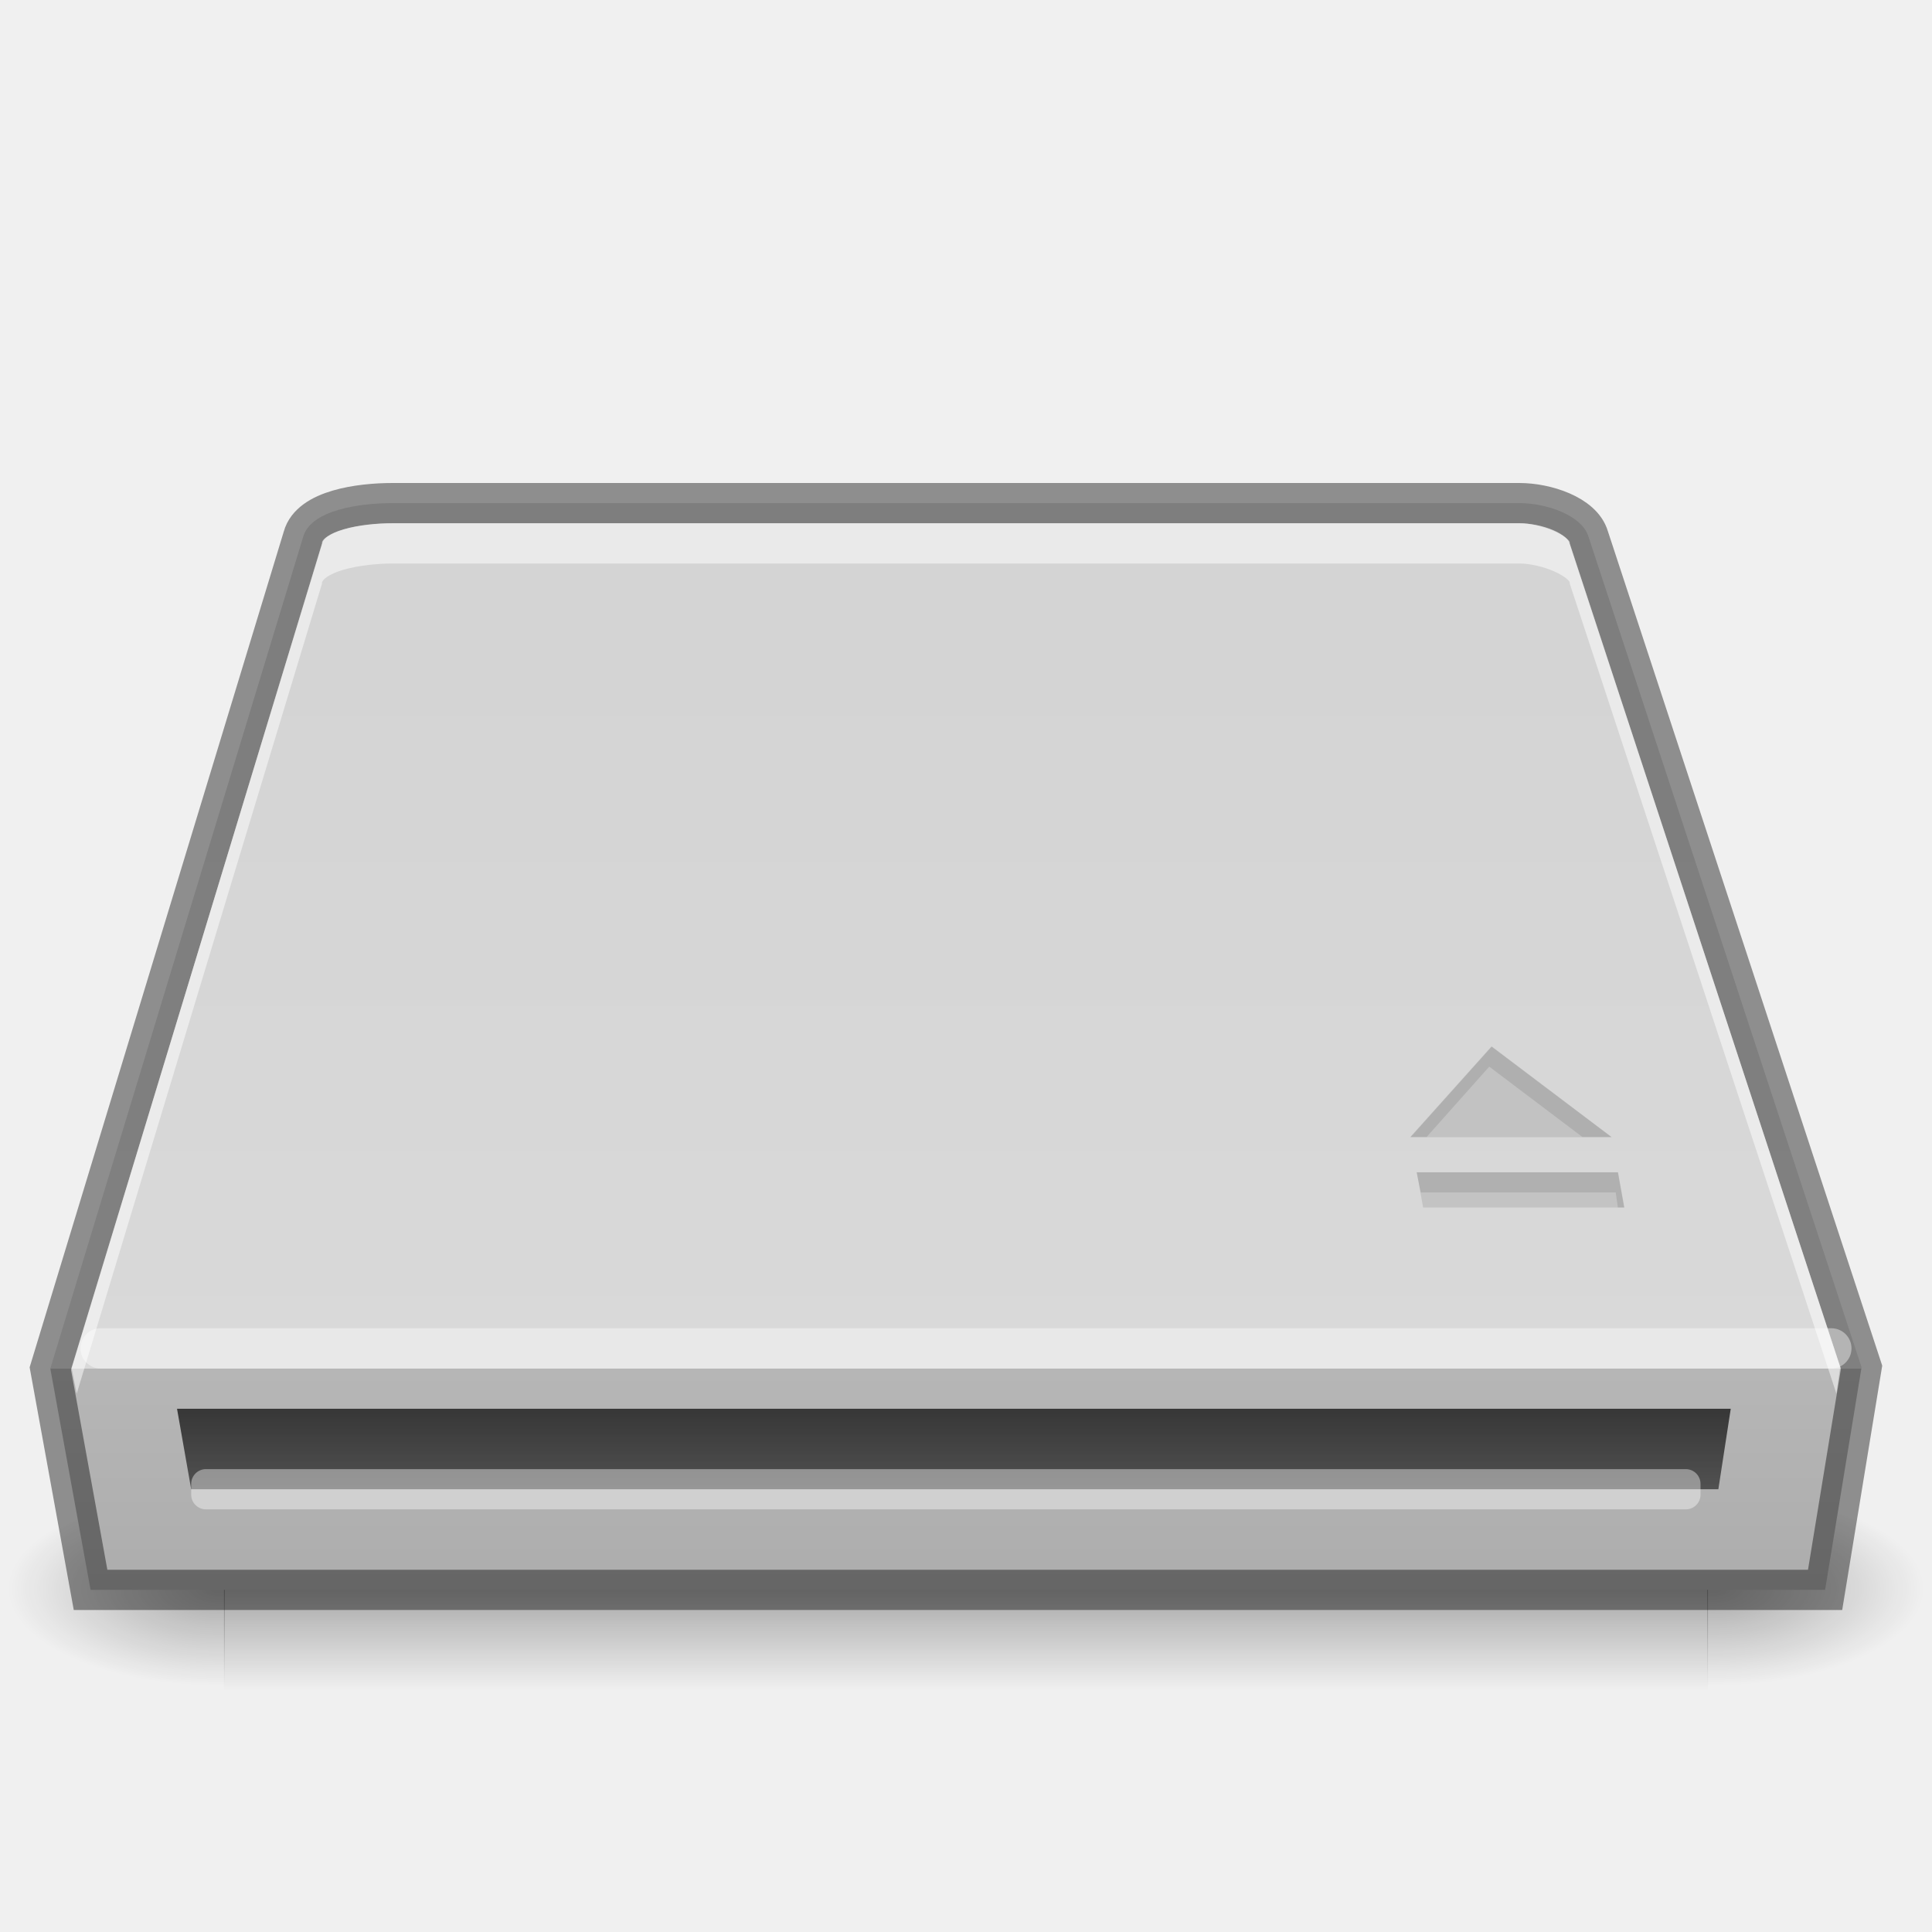
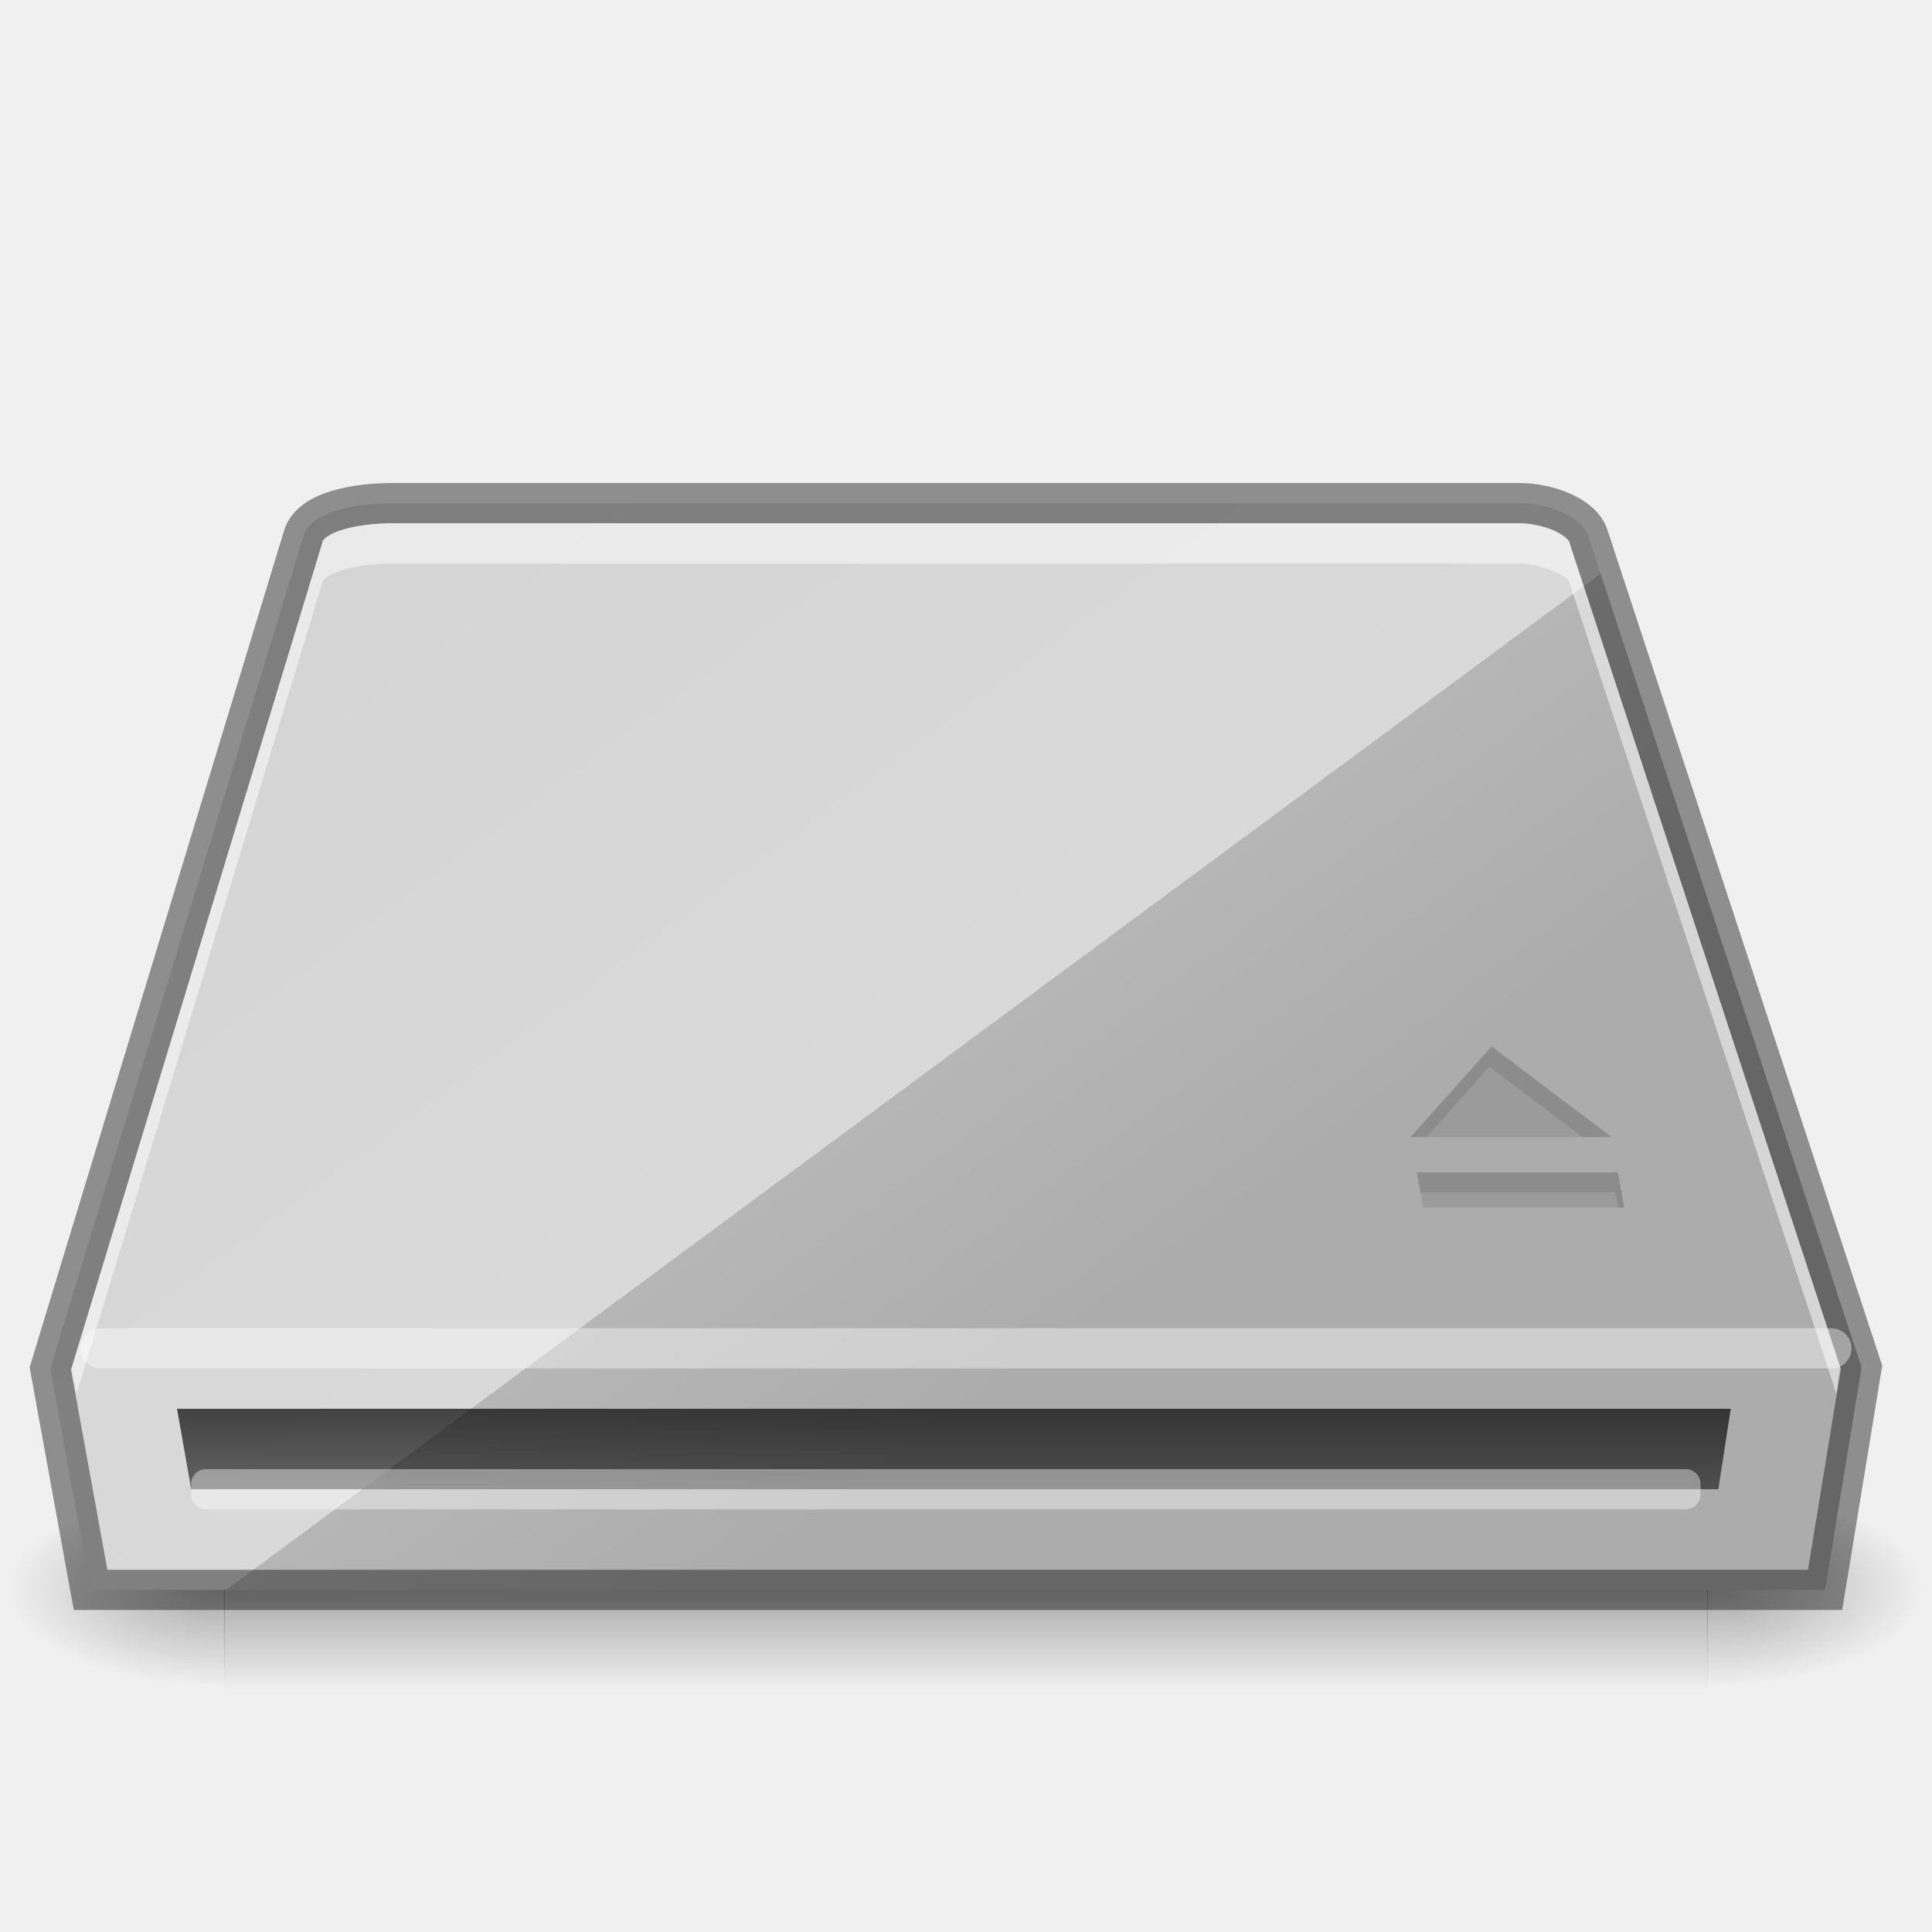
- <svg xmlns="http://www.w3.org/2000/svg" xmlns:xlink="http://www.w3.org/1999/xlink" id="svg3786" height="48" width="48" version="1.0">
+ <svg xmlns="http://www.w3.org/2000/svg" xmlns:xlink="http://www.w3.org/1999/xlink" height="48" width="48" version="1.0">
  <defs id="defs3788">
    <linearGradient id="linearGradient4109">
-       <stop style="stop-color:#000000;stop-opacity:1;" offset="0" id="stop4111" />
-       <stop style="stop-color:#000000;stop-opacity:0;" offset="1" id="stop4113" />
+       <stop id="stop4111" />
+       <stop offset="1" id="stop4113" stop-opacity="0" />
    </linearGradient>
    <linearGradient x1="17.741" y1="24.05" gradientTransform="matrix(0.99778,0,0,0.8855143,0.053179,4.204371)" x2="11.218" gradientUnits="userSpaceOnUse" y2="12.883" id="linearGradient4097">
-       <stop offset="0" style="stop-color:#acacac;stop-opacity:1;" id="stop4099" />
-       <stop id="stop4101" style="stop-color:#b6b6b6;stop-opacity:1;" offset="0.25" />
-       <stop id="stop4103" style="stop-color:#d9d9d9;stop-opacity:1;" offset="0.25" />
-       <stop offset="1" style="stop-color:#d4d4d4;stop-opacity:1;" id="stop4105" />
+       <stop id="stop4099" stop-color="#acacac" />
+       <stop id="stop4101" offset="0.25" stop-color="#b6b6b6" />
+       <stop id="stop4103" offset="0.25" stop-color="#d9d9d9" />
+       <stop offset="1" id="stop4105" stop-color="#d4d4d4" />
    </linearGradient>
    <linearGradient id="linearGradient3861" y2="12.883" gradientUnits="userSpaceOnUse" x2="11.218" gradientTransform="matrix(0.99778,0,0,0.8855143,0.053179,4.204371)" y1="24.05" x1="17.741">
-       <stop id="stop3863" style="stop-color:#c5c5c5;stop-opacity:1;" offset="0" />
-       <stop offset="0.083" style="stop-color:#cfcfcf;stop-opacity:1;" id="stop3865" />
-       <stop offset="0.083" style="stop-color:#d9d9d9;stop-opacity:1;" id="stop3867" />
-       <stop id="stop3869" style="stop-color:#d4d4d4;stop-opacity:1;" offset="1" />
+       <stop id="stop3863" stop-color="#c5c5c5" />
+       <stop offset="0.083" id="stop3865" stop-color="#cfcfcf" />
+       <stop offset="0.083" id="stop3867" stop-color="#d9d9d9" />
+       <stop id="stop3869" offset="1" stop-color="#d4d4d4" />
    </linearGradient>
    <linearGradient x1="17.741" y1="24.05" gradientTransform="matrix(0.99778,0,0,0.8855143,0.053179,4.204371)" x2="11.218" gradientUnits="userSpaceOnUse" y2="12.883" id="linearGradient3844">
-       <stop offset="0" style="stop-color:#c5c5c5;stop-opacity:1;" id="stop3846" />
-       <stop id="stop3848" style="stop-color:#cdcdcd;stop-opacity:1;" offset="0.118" />
-       <stop id="stop3850" style="stop-color:#bebebe;stop-opacity:1;" offset="0.118" />
-       <stop offset="1" style="stop-color:#e1e1e1;stop-opacity:1;" id="stop3852" />
+       <stop id="stop3846" stop-color="#c5c5c5" />
+       <stop id="stop3848" offset="0.118" stop-color="#cdcdcd" />
+       <stop id="stop3850" offset="0.118" stop-color="#bebebe" />
+       <stop offset="1" id="stop3852" stop-color="#e1e1e1" />
    </linearGradient>
    <radialGradient r="23" gradientTransform="matrix(1.1924,0.5313943,-0.49419,0.81474,3.4847,3.699171)" cx="14.237" cy="12.595" gradientUnits="userSpaceOnUse" id="radialGradient3841">
-       <stop offset="0" style="stop-color:#f5f5f5;stop-opacity:1" id="stop3843" />
-       <stop offset="1" style="stop-color:#e1e1e1;stop-opacity:1" id="stop3845" />
+       <stop id="stop3843" stop-color="#f5f5f5" />
+       <stop offset="1" id="stop3845" stop-color="#e1e1e1" />
    </radialGradient>
    <linearGradient id="linearGradient4028">
-       <stop style="stop-color:#888888;stop-opacity:1;" offset="0" id="stop4030" />
-       <stop style="stop-color:#282828;stop-opacity:1;" offset="1" id="stop4032" />
+       <stop id="stop4030" stop-color="#888888" />
+       <stop offset="1" id="stop4032" stop-color="#282828" />
    </linearGradient>
    <linearGradient id="linearGradient5060">
-       <stop id="stop5062" offset="0" />
-       <stop id="stop5064" style="stop-opacity:0" offset="1" />
+       <stop id="stop5062" />
+       <stop id="stop5064" offset="1" stop-opacity="0" />
    </linearGradient>
    <radialGradient id="radialGradient2857" gradientUnits="userSpaceOnUse" cy="42" cx="24" gradientTransform="matrix(.90476 1.019e-7 -2.6817e-8 .2381 2.2857 30)" r="21">
-       <stop id="stop6312" style="stop-color:#fff" offset="0" />
-       <stop id="stop6314" style="stop-color:#fff;stop-opacity:0" offset="1" />
+       <stop id="stop6312" stop-color="#fff" />
+       <stop id="stop6314" offset="1" stop-color="#fff" stop-opacity="0" />
    </radialGradient>
    <radialGradient id="radialGradient2862" gradientUnits="userSpaceOnUse" cy="12.595" cx="14.237" gradientTransform="matrix(1.1924,0.5313943,-0.49419,0.81474,3.4847,3.699171)" r="23">
-       <stop id="stop7064" style="stop-color:#e2e2e4;stop-opacity:1;" offset="0" />
-       <stop id="stop7060" style="stop-color:#c9c9ca;stop-opacity:1;" offset="1" />
+       <stop id="stop7064" stop-color="#e2e2e4" />
+       <stop id="stop7060" offset="1" stop-color="#c9c9ca" />
    </radialGradient>
    <linearGradient id="linearGradient2864" y2="12.883" gradientUnits="userSpaceOnUse" x2="11.218" gradientTransform="matrix(0.99778,0,0,0.8855143,0.053179,4.204371)" y1="24.05" x1="17.741">
-       <stop id="stop3486" style="stop-color:#9c9c9c;stop-opacity:1;" offset="0" />
-       <stop offset="0.25" style="stop-color:#5d5d5d;stop-opacity:1;" id="stop3842" />
-       <stop offset="0.5" style="stop-color:#717171;stop-opacity:1;" id="stop3840" />
-       <stop id="stop3488" style="stop-color:#bebebe;stop-opacity:1;" offset="1" />
+       <stop id="stop3486" stop-color="#9c9c9c" />
+       <stop offset="0.25" id="stop3842" stop-color="#5d5d5d" />
+       <stop offset="0.5" id="stop3840" stop-color="#717171" />
+       <stop id="stop3488" offset="1" stop-color="#bebebe" />
    </linearGradient>
-     <linearGradient id="linearGradient2868" y2="40.704" gradientUnits="userSpaceOnUse" x2="28.375" gradientTransform="matrix(1.0002,0,0,0.2502285,-5.0044,27.11461)" y1="50.296" x1="28.438" xlink:href="#linearGradient2864">
-       <stop id="stop2223" style="stop-color:#aaa" offset="0" />
-       <stop id="stop2219" style="stop-color:#646464" offset="1" />
+     <linearGradient id="linearGradient2868" y2="40.704" gradientUnits="userSpaceOnUse" x2="28.375" gradientTransform="matrix(1.0002,0,0,0.2502285,-5.0044,27.11461)" y1="50.3" x1="28.438">
+       <stop id="stop2223" stop-color="#aaa" />
+       <stop id="stop2219" offset="1" stop-color="#646464" />
    </linearGradient>
    <radialGradient id="radialGradient2871" xlink:href="#linearGradient5060" gradientUnits="userSpaceOnUse" cy="486.65" cx="605.71" gradientTransform="matrix(-0.044847,0,0,0.020588,32.611,32.451)" r="117.14" />
    <radialGradient id="radialGradient2874" xlink:href="#linearGradient5060" gradientUnits="userSpaceOnUse" cy="486.65" cx="605.71" gradientTransform="matrix(0.044847,0,0,0.020588,15.389,32.451)" r="117.14" />
-     <linearGradient id="linearGradient2877" y2="609.51" gradientUnits="userSpaceOnUse" x2="302.86" gradientTransform="matrix(0.076357,0,0,0.020588,-3.5974,32.451)" y1="366.65" x1="302.86">
-       <stop id="stop5050" style="stop-opacity:0" offset="0" />
-       <stop id="stop5056" offset=".5" />
-       <stop id="stop5052" style="stop-opacity:0" offset="1" />
+     <linearGradient id="linearGradient2877" y2="609.51" gradientUnits="userSpaceOnUse" x2="0" gradientTransform="matrix(0.076357,0,0,0.020588,-3.5974,32.451)" y1="366.65">
+       <stop id="stop5050" stop-opacity="0" />
+       <stop id="stop5056" offset="0.5" />
+       <stop id="stop5052" offset="1" stop-opacity="0" />
    </linearGradient>
    <linearGradient id="linearGradient3155-40-33">
-       <stop id="stop2847" offset="0" style="stop-color:#1b1b1b;stop-opacity:1;" />
-       <stop style="stop-color:#f3f3f3;stop-opacity:1;" offset="0.135" id="stop2849" />
-       <stop id="stop2851" offset="0.202" style="stop-color:#b6b6b6;stop-opacity:1;" />
-       <stop style="stop-color:#ffffff;stop-opacity:1;" offset="0.27" id="stop2853" />
-       <stop id="stop2855" offset="0.447" style="stop-color:#9d9d9d;stop-opacity:1;" />
-       <stop style="stop-color:#a6a6a6;stop-opacity:1;" offset="0.571" id="stop2857" />
-       <stop id="stop2859" offset="0.72" style="stop-color:#e5e5e5;stop-opacity:1;" />
-       <stop id="stop2861" offset="1" style="stop-color:#1b1b1b;stop-opacity:1;" />
+       <stop id="stop2847" stop-color="#1b1b1b" />
+       <stop offset="0.135" id="stop2849" stop-color="#f3f3f3" />
+       <stop id="stop2851" offset="0.202" stop-color="#b6b6b6" />
+       <stop offset="0.27" id="stop2853" stop-color="#ffffff" />
+       <stop id="stop2855" offset="0.447" stop-color="#9d9d9d" />
+       <stop offset="0.571" id="stop2857" stop-color="#a6a6a6" />
+       <stop id="stop2859" offset="0.72" stop-color="#e5e5e5" />
+       <stop id="stop2861" offset="1" stop-color="#1b1b1b" />
    </linearGradient>
    <linearGradient id="linearGradient3191-577-747-672">
-       <stop id="stop2865" offset="0" style="stop-color:#5e5e5e;stop-opacity:1;" />
-       <stop id="stop2867" offset="1" style="stop-color:#5a5a5a;stop-opacity:1;" />
+       <stop id="stop2865" stop-color="#5e5e5e" />
+       <stop id="stop2867" offset="1" stop-color="#5a5a5a" />
    </linearGradient>
    <linearGradient id="linearGradient3155-40">
-       <stop id="stop2541" offset="0" style="stop-color:#181818;stop-opacity:1;" />
-       <stop style="stop-color:#dbdbdb;stop-opacity:1;" offset="0.135" id="stop2543" />
-       <stop id="stop2545" offset="0.202" style="stop-color:#a4a4a4;stop-opacity:1;" />
-       <stop style="stop-color:#ffffff;stop-opacity:1;" offset="0.27" id="stop2547" />
-       <stop id="stop2549" offset="0.447" style="stop-color:#8d8d8d;stop-opacity:1;" />
-       <stop style="stop-color:#959595;stop-opacity:1;" offset="0.571" id="stop2551" />
-       <stop id="stop2553" offset="0.72" style="stop-color:#cecece;stop-opacity:1;" />
-       <stop id="stop2555" offset="1" style="stop-color:#181818;stop-opacity:1;" />
+       <stop id="stop2541" stop-color="#181818" />
+       <stop offset="0.135" id="stop2543" stop-color="#dbdbdb" />
+       <stop id="stop2545" offset="0.202" stop-color="#a4a4a4" />
+       <stop offset="0.27" id="stop2547" stop-color="#ffffff" />
+       <stop id="stop2549" offset="0.447" stop-color="#8d8d8d" />
+       <stop offset="0.571" id="stop2551" stop-color="#959595" />
+       <stop id="stop2553" offset="0.72" stop-color="#cecece" />
+       <stop id="stop2555" offset="1" stop-color="#181818" />
    </linearGradient>
    <linearGradient id="linearGradient3319">
-       <stop style="stop-color:#7f96af;stop-opacity:1;" offset="0" id="stop3321" />
-       <stop style="stop-color:#485c73;stop-opacity:1;" offset="1" id="stop3323" />
+       <stop id="stop3321" stop-color="#7f96af" />
+       <stop offset="1" id="stop3323" stop-color="#485c73" />
    </linearGradient>
    <linearGradient id="linearGradient4642">
-       <stop id="stop4644" offset="0" style="stop-color:#4e535a;stop-opacity:1;" />
-       <stop style="stop-color:#151c20;stop-opacity:1" offset="0.16" id="stop4646" />
-       <stop id="stop4648" offset="0.167" style="stop-color:#4b5f76;stop-opacity:1;" />
-       <stop style="stop-color:#4b5f76;stop-opacity:1;" offset="1" id="stop4650" />
+       <stop id="stop4644" stop-color="#4e535a" />
+       <stop offset="0.16" id="stop4646" stop-color="#151c20" />
+       <stop id="stop4648" offset="0.167" stop-color="#4b5f76" />
+       <stop offset="1" id="stop4650" stop-color="#4b5f76" />
    </linearGradient>
    <linearGradient id="linearGradient8967">
-       <stop id="stop8969" offset="0" style="stop-color:#bdccdd;stop-opacity:1;" />
-       <stop id="stop8971" offset="1" style="stop-color:#506985;stop-opacity:1;" />
+       <stop id="stop8969" stop-color="#bdccdd" />
+       <stop id="stop8971" offset="1" stop-color="#506985" />
    </linearGradient>
    <linearGradient id="linearGradient5048">
-       <stop style="stop-color:black;stop-opacity:0;" offset="0" id="stop5050-3" />
-       <stop id="stop5056-6" offset="0.5" style="stop-color:black;stop-opacity:1;" />
-       <stop style="stop-color:black;stop-opacity:0;" offset="1" id="stop5052-5" />
+       <stop id="stop5050-3" stop-opacity="0" />
+       <stop id="stop5056-6" offset="0.5" />
+       <stop offset="1" id="stop5052-5" stop-opacity="0" />
    </linearGradient>
-     <linearGradient xlink:href="#linearGradient3155-40" id="linearGradient3234" gradientUnits="userSpaceOnUse" gradientTransform="matrix(0.8239774,-0.8548421,0.7471754,0.7309632,-88.85528,1.674494)" spreadMethod="pad" x1="23.576" y1="25.357" x2="23.576" y2="31.211" />
-     <linearGradient xlink:href="#linearGradient3155-40-33" id="linearGradient3236" gradientUnits="userSpaceOnUse" gradientTransform="matrix(0.8006848,-0.8306768,0.8744329,0.8554595,-91.49015,-1.532335)" x1="10.869" y1="25.077" x2="11.083" y2="30.467" />
-     <linearGradient xlink:href="#linearGradient3191-577-747-672" id="linearGradient3238" gradientUnits="userSpaceOnUse" gradientTransform="matrix(0.6334257,-0.05500901,-0.03910351,0.6392777,-64.7062,-9.126561)" x1="5.712" y1="37.817" x2="9.522" y2="41.392" />
-     <radialGradient xlink:href="#linearGradient4028" id="radialGradient4034" cx="18.466" cy="30.273" fx="18.466" fy="30.273" r="15.75" gradientTransform="matrix(1.367215,0.1004445,-0.1059524,1.442186,-3.573663,-14.51376)" gradientUnits="userSpaceOnUse" />
-     <linearGradient xlink:href="#linearGradient2864" id="linearGradient4044" x1="27.75" y1="56.628" x2="27.75" y2="33.69" gradientUnits="userSpaceOnUse" gradientTransform="translate(0,3)" />
+     <linearGradient xlink:href="#linearGradient3155-40" id="linearGradient3234" gradientUnits="userSpaceOnUse" gradientTransform="matrix(0.8239774,-0.8548421,0.7471754,0.7309632,-88.85528,1.674494)" y1="25.357" x2="0" y2="31.21" />
+     <linearGradient xlink:href="#linearGradient3155-40-33" id="linearGradient3236" gradientUnits="userSpaceOnUse" gradientTransform="matrix(0.8006848,-0.8306768,0.8744329,0.8554595,-91.49015,-1.532335)" x1="10.869" y1="25.08" x2="11.08" y2="30.467" />
+     <linearGradient xlink:href="#linearGradient3191-577-747-672" id="linearGradient3238" gradientUnits="userSpaceOnUse" gradientTransform="matrix(0.6334257,-0.05500901,-0.03910351,0.6392777,-64.7062,-9.126561)" x1="5.712" y1="37.817" x2="9.522" y2="41.39" />
+     <radialGradient xlink:href="#linearGradient4028" id="radialGradient4034" cx="18.466" cy="30.27" r="15.75" gradientTransform="matrix(1.367215,0.1004445,-0.1059524,1.442186,-3.573663,-14.51376)" gradientUnits="userSpaceOnUse" />
+     <linearGradient xlink:href="#linearGradient2864" id="linearGradient4044" y1="56.628" x2="0" y2="33.69" gradientUnits="userSpaceOnUse" gradientTransform="translate(0,3)" />
    <linearGradient xlink:href="#linearGradient2864" id="linearGradient4046" gradientUnits="userSpaceOnUse" gradientTransform="matrix(0.99778,0,0,0.8855143,0.053179,7.204371)" x1="17.741" y1="24.05" x2="11.218" y2="12.883" />
-     <linearGradient xlink:href="#linearGradient3844" id="linearGradient3838" gradientUnits="userSpaceOnUse" gradientTransform="translate(-0.25,3)" x1="25.098" y1="39.834" x2="25.01" y2="15.04" />
-     <linearGradient xlink:href="#linearGradient2877" id="linearGradient3883" gradientUnits="userSpaceOnUse" gradientTransform="matrix(0.076357,0,0,0.020588,-3.5974,32.451)" x1="302.86" y1="366.65" x2="302.86" y2="609.51" />
-     <radialGradient xlink:href="#linearGradient5060" id="radialGradient3885" gradientUnits="userSpaceOnUse" gradientTransform="matrix(0.044847,0,0,0.020588,15.389,32.451)" cx="605.71" cy="486.65" r="117.14" />
-     <radialGradient xlink:href="#linearGradient5060" id="radialGradient3887" gradientUnits="userSpaceOnUse" gradientTransform="matrix(-0.044847,0,0,0.020588,32.611,32.451)" cx="605.71" cy="486.65" r="117.14" />
+     <linearGradient xlink:href="#linearGradient3844" id="linearGradient3838" gradientUnits="userSpaceOnUse" gradientTransform="translate(-0.25,3)" x1="25.1" y1="39.834" x2="25.01" y2="15.04" />
+     <linearGradient xlink:href="#linearGradient2877" id="linearGradient3883" gradientUnits="userSpaceOnUse" gradientTransform="matrix(0.076357,0,0,0.020588,-3.5974,32.451)" y1="366.65" x2="0" y2="609.51" />
    <linearGradient id="linearGradient3847">
-       <stop style="stop-color:#f2f2f2;stop-opacity:1;" offset="0" id="stop3849" />
-       <stop style="stop-color:#ebebeb;stop-opacity:0;" offset="1" id="stop3851" />
+       <stop id="stop3849" stop-color="#f2f2f2" />
+       <stop offset="1" id="stop3851" stop-color="#ebebeb" stop-opacity="0" />
    </linearGradient>
-     <linearGradient id="linearGradient6883">
-       <stop id="stop6885" offset="0" style="stop-color:#000000;stop-opacity:1;" />
-       <stop id="stop6887" offset="1" style="stop-color:#000000;stop-opacity:0;" />
-     </linearGradient>
-     <linearGradient xlink:href="#linearGradient3952-0" id="linearGradient3916" gradientUnits="userSpaceOnUse" gradientTransform="matrix(-1,0,0,1,352.8728,-65.71553)" x1="328.628" y1="74.433" x2="327.479" y2="67.362" />
-     <linearGradient id="linearGradient3952-0">
-       <stop style="stop-color:#000000;stop-opacity:1;" offset="0" id="stop3954-1" />
-       <stop style="stop-color:#000000;stop-opacity:0;" offset="1" id="stop3956-6" />
-     </linearGradient>
-     <linearGradient xlink:href="#linearGradient4097" id="linearGradient4072" gradientUnits="userSpaceOnUse" gradientTransform="translate(-0.25,1)" x1="25.25" y1="39" x2="25.25" y2="15" />
+     <linearGradient xlink:href="#linearGradient4109" id="linearGradient3916" gradientUnits="userSpaceOnUse" gradientTransform="matrix(-1,0,0,1,352.8728,-65.71553)" x1="328.63" y1="74.43" x2="327.48" y2="67.36" />
+     <linearGradient xlink:href="#linearGradient4097" id="linearGradient4072" gradientUnits="userSpaceOnUse" gradientTransform="translate(-0.25,1)" y1="39" x2="0" y2="15" />
    <radialGradient xlink:href="#linearGradient5060" id="radialGradient4075" gradientUnits="userSpaceOnUse" gradientTransform="matrix(-0.044847,0,0,0.020588,32.611,31.451)" cx="605.71" cy="486.65" r="117.14" />
    <radialGradient xlink:href="#linearGradient5060" id="radialGradient4078" gradientUnits="userSpaceOnUse" gradientTransform="matrix(0.044847,0,0,0.020588,15.389,31.451)" cx="605.71" cy="486.65" r="117.14" />
-     <linearGradient xlink:href="#linearGradient2877" id="linearGradient4081" gradientUnits="userSpaceOnUse" gradientTransform="matrix(0.076357,0,0,0.020588,-3.5974,31.451)" x1="302.86" y1="366.65" x2="302.86" y2="609.51" />
-     <linearGradient xlink:href="#linearGradient4109" id="linearGradient4115" x1="25" y1="35.625" x2="25" y2="46.125" gradientUnits="userSpaceOnUse" />
-     <clipPath clipPathUnits="userSpaceOnUse" id="clipPath4121">
-       <path id="path4123" d="M 3.398,37 4,40 43.442,40 44,37 z" style="opacity:0.5;fill:url(#linearGradient4125);fill-opacity:1;stroke:none" />
+     <linearGradient xlink:href="#linearGradient2877" id="linearGradient4081" gradientUnits="userSpaceOnUse" gradientTransform="matrix(0.076357,0,0,0.020588,-3.5974,31.451)" y1="366.65" x2="0" y2="609.51" />
+     <linearGradient xlink:href="#linearGradient4109" id="linearGradient4115" y1="35.625" x2="0" y2="46.13" gradientUnits="userSpaceOnUse" />
+     <clipPath id="clipPath4121">
+       <path id="path4123" d="M 3.398,37 4,40 43.442,40 44,37 z" />
    </clipPath>
-     <linearGradient xlink:href="#linearGradient4109" id="linearGradient4125" gradientUnits="userSpaceOnUse" x1="25" y1="35.625" x2="25" y2="46.125" />
-     <linearGradient xlink:href="#linearGradient4097" id="linearGradient4169" gradientUnits="userSpaceOnUse" gradientTransform="translate(-0.25,3)" x1="25.25" y1="39" x2="25.25" y2="15" />
-     <linearGradient xlink:href="#linearGradient4109" id="linearGradient4176" gradientUnits="userSpaceOnUse" x1="25" y1="35.625" x2="25" y2="46.125" gradientTransform="translate(-1,-2)" />
+     <linearGradient xlink:href="#linearGradient4097" id="linearGradient4169" gradientUnits="userSpaceOnUse" gradientTransform="translate(-0.25,3)" y1="39" x2="0" y2="15" />
+     <linearGradient xlink:href="#linearGradient4109" id="linearGradient4176" gradientUnits="userSpaceOnUse" y1="35.625" x2="0" y2="46.13" gradientTransform="translate(-1,-2)" />
  </defs>
-   <g id="layer1" style="display:inline">
+   <g id="layer1">
    <g id="g4092" transform="translate(0,-2)">
-       <rect x="5.565" y="39" width="36.869" height="5" style="opacity:0.3;fill:url(#linearGradient4081)" id="rect2723" />
-       <path d="m 42.417,39 v 5 c 2.309,0.009 5.583,-1.12 5.583,-2.5 0,-1.38 -2.577,-2.5 -5.583,-2.5 z" style="opacity:0.3;fill:url(#radialGradient4078)" id="path2725" />
-       <path d="m 5.583,39 v 5 C 3.274,44.009 0,42.88 0,41.5 c 0,-1.38 2.577,-2.5 5.583,-2.5 z" style="opacity:0.3;fill:url(#radialGradient4075)" id="path2727" />
+       <rect x="5.565" y="39" width="36.869" height="5" id="rect2723" opacity="0.3" fill="url(#linearGradient4081)" />
+       <path d="m 42.417,39 v 5 c 2.309,0.009 5.583,-1.12 5.583,-2.5 0,-1.38 -2.577,-2.5 -5.583,-2.5 z" id="path2725" opacity="0.3" fill="url(#radialGradient4078)" />
+       <path d="m 5.583,39 v 5 C 3.274,44.009 0,42.88 0,41.5 c 0,-1.38 2.577,-2.5 5.583,-2.5 z" id="path2727" opacity="0.3" fill="url(#radialGradient4075)" />
    </g>
-     <path style="fill:url(#linearGradient4072);fill-opacity:1;fill-rule:evenodd;stroke:none;enable-background:new" d="m 9.75,12.5 c -0.81,0 -2.035,0.168 -2.219,0.844 L 1.25,34 l 1,5.5 43.094,0 0.906,-5.531 -6.781,-20.625 C 39.309,12.796 38.409,12.5 37.75,12.5 z" id="rect6431" />
-     <path id="path3856" d="m 10,12.5 c -0.81,0 -2.035,0.168 -2.219,0.844 L 1.5,34.469 46.5,34.5 39.719,13.344 C 39.559,12.796 38.659,12.5 38,12.5 z m 36.5,22 -45,0 1,6 43.094,0 z" style="fill:none;stroke:none;enable-background:new" />
-     <path id="path3873" d="m 9.75,12.5 c -0.81,0 -2.035,0.168 -2.219,0.844 L 1.25,34 l 1,5.5 43.094,0 0.906,-5.531 -6.781,-20.625 C 39.309,12.796 38.409,12.5 37.75,12.5 z" style="opacity:0.41;fill:none;stroke:#000000;stroke-opacity:1;enable-background:new" />
-     <rect style="opacity:0.41;fill:#ffffff;fill-opacity:1;stroke:none" id="rect3875" width="44" height="1" x="2" y="33" ry="0.5" />
-     <path style="opacity:0.8;fill:url(#linearGradient4176);fill-opacity:1;stroke:none" d="M 4.398,35 4.75,37 42.692,37 43,35 z" id="path4107" />
-     <path style="opacity:0.4;fill:#ffffff;fill-opacity:1;stroke:none" d="m 5.117,36.5 36.765,0 c 0.204,0 0.367,0.164 0.367,0.367 l 0,0.265 C 42.25,37.336 42.086,37.5 41.883,37.5 l -36.765,0 C 4.914,37.5 4.75,37.336 4.75,37.133 l 0,-0.265 C 4.75,36.664 4.914,36.5 5.117,36.5 z" id="rect4138" />
-     <path style="opacity:0.5;fill:#ffffff;fill-opacity:1;fill-rule:evenodd;stroke:none;enable-background:new" d="M 9.75,13 C 9.38,13 8.888,13.051 8.531,13.156 8.174,13.261 8.021,13.392 8,13.469 L 8,13.5 1.781,34 1.906,34.625 8,14.5 8,14.469 C 8.021,14.392 8.174,14.261 8.531,14.156 8.888,14.051 9.38,14 9.75,14 l 28,0 c 0.255,0 0.592,0.078 0.844,0.188 0.252,0.11 0.39,0.226 0.406,0.281 L 39,14.5 45.625,34.625 45.719,33.969 39,13.5 39,13.469 C 38.984,13.414 38.846,13.297 38.594,13.188 38.342,13.078 38.005,13 37.75,13 l -28,0 z" id="path4161" />
-     <path style="opacity:0.1;fill:#000000;fill-opacity:1;stroke:none" d="m 37.064,26 -2.019,2.253 5,0 z M 35.201,29.126 35.357,30 l 5,0 -0.156,-0.874 z" id="path132" />
-     <path style="opacity:0.1;fill:#000000;fill-opacity:1;stroke:none" d="m 37.053,26 -2.017,2.25 0.406,0 1.558,-1.75 2.317,1.75 0.719,0 L 37.053,26 z m -1.859,3.125 0.104,0.5 4.844,0 0.054,0.375 0.156,0 -0.158,-0.875 -5,0 z" id="path3114" />
+     <path d="m 9.75,12.5 c -0.81,0 -2.035,0.168 -2.219,0.844 L 1.25,34 l 1,5.5 43.094,0 0.906,-5.531 -6.781,-20.625 C 39.309,12.796 38.409,12.5 37.75,12.5 z" id="rect6431" fill="url(#linearGradient4072)" fill-rule="evenodd" />
+     <path id="path3873" d="m 9.75,12.5 c -0.81,0 -2.035,0.168 -2.219,0.844 L 1.25,34 l 1,5.5 43.094,0 0.906,-5.531 -6.781,-20.625 C 39.309,12.796 38.409,12.5 37.75,12.5 z" opacity="0.41" fill="none" stroke="#000000" />
+     <rect id="rect3875" width="44" height="1" x="2" y="33" opacity="0.41" fill="#ffffff" rx="0.5" />
+     <path d="M 4.398,35 4.75,37 42.692,37 43,35 z" id="path4107" opacity="0.8" fill="url(#linearGradient4176)" />
+     <path d="m 5.117,36.5 36.765,0 c 0.204,0 0.367,0.164 0.367,0.367 l 0,0.265 C 42.25,37.336 42.086,37.5 41.883,37.5 l -36.765,0 C 4.914,37.5 4.75,37.336 4.75,37.133 l 0,-0.265 C 4.75,36.664 4.914,36.5 5.117,36.5 z" id="rect4138" opacity="0.4" fill="#ffffff" />
+     <path d="M 9.75,13 C 9.38,13 8.888,13.051 8.531,13.156 8.174,13.261 8.021,13.392 8,13.469 L 8,13.5 1.781,34 1.906,34.625 8,14.5 8,14.469 C 8.021,14.392 8.174,14.261 8.531,14.156 8.888,14.051 9.38,14 9.75,14 l 28,0 c 0.255,0 0.592,0.078 0.844,0.188 0.252,0.11 0.39,0.226 0.406,0.281 L 39,14.5 45.625,34.625 45.719,33.969 39,13.5 39,13.469 C 38.984,13.414 38.846,13.297 38.594,13.188 38.342,13.078 38.005,13 37.75,13 l -28,0 z" id="path4161" opacity="0.5" fill="#ffffff" fill-rule="evenodd" />
+     <path d="m 37.064,26 -2.019,2.253 5,0 z M 35.201,29.126 35.357,30 l 5,0 -0.156,-0.874 z" id="path132" opacity="0.1" />
+     <path d="m 37.053,26 -2.017,2.25 0.406,0 1.558,-1.75 2.317,1.75 0.719,0 L 37.053,26 z m -1.859,3.125 0.104,0.5 4.844,0 0.054,0.375 0.156,0 -0.158,-0.875 -5,0 z" id="path3114" opacity="0.1" />
  </g>
</svg>
